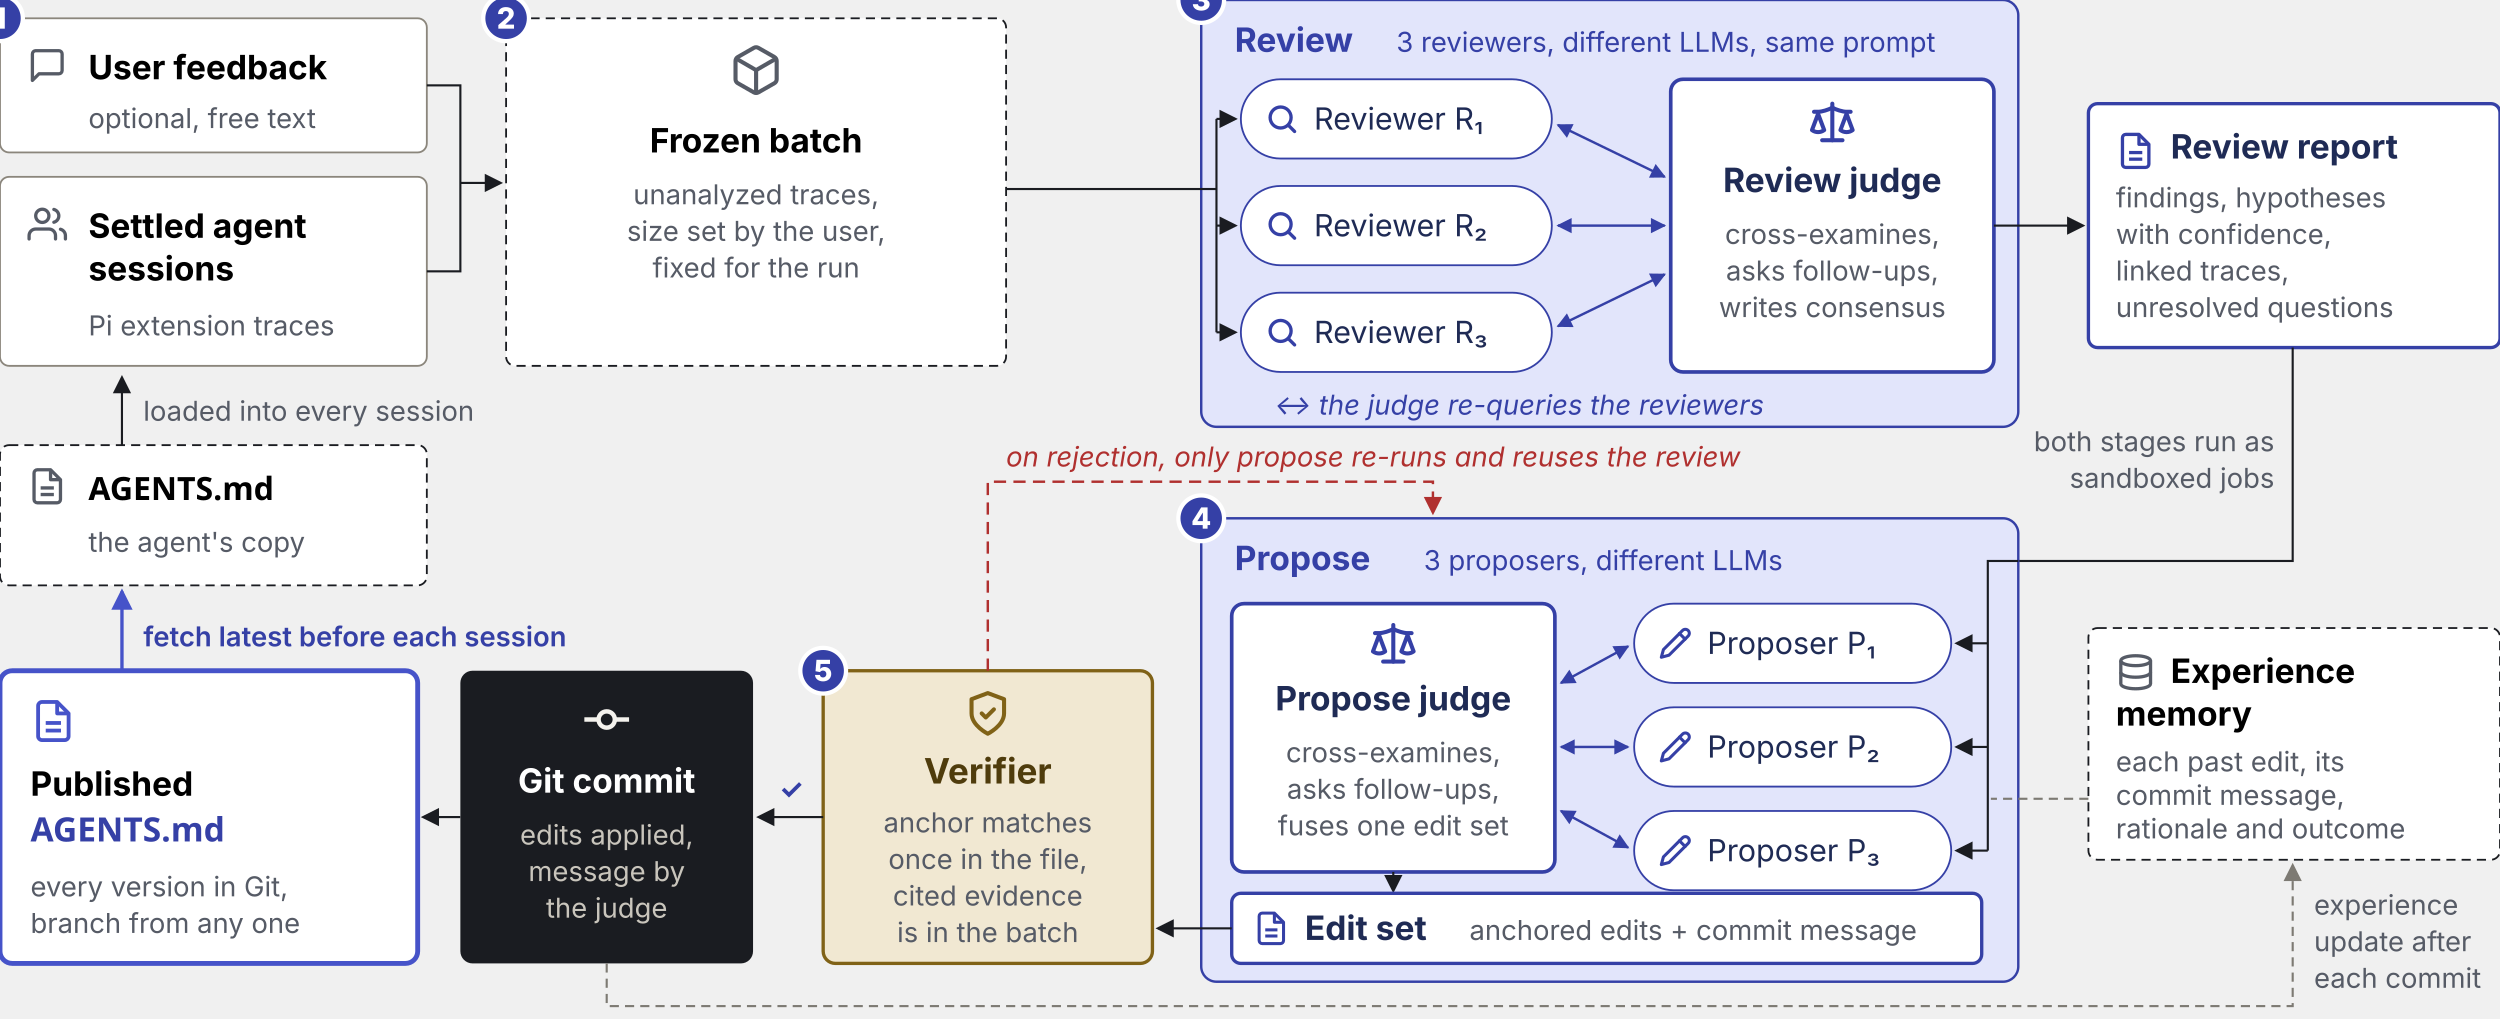
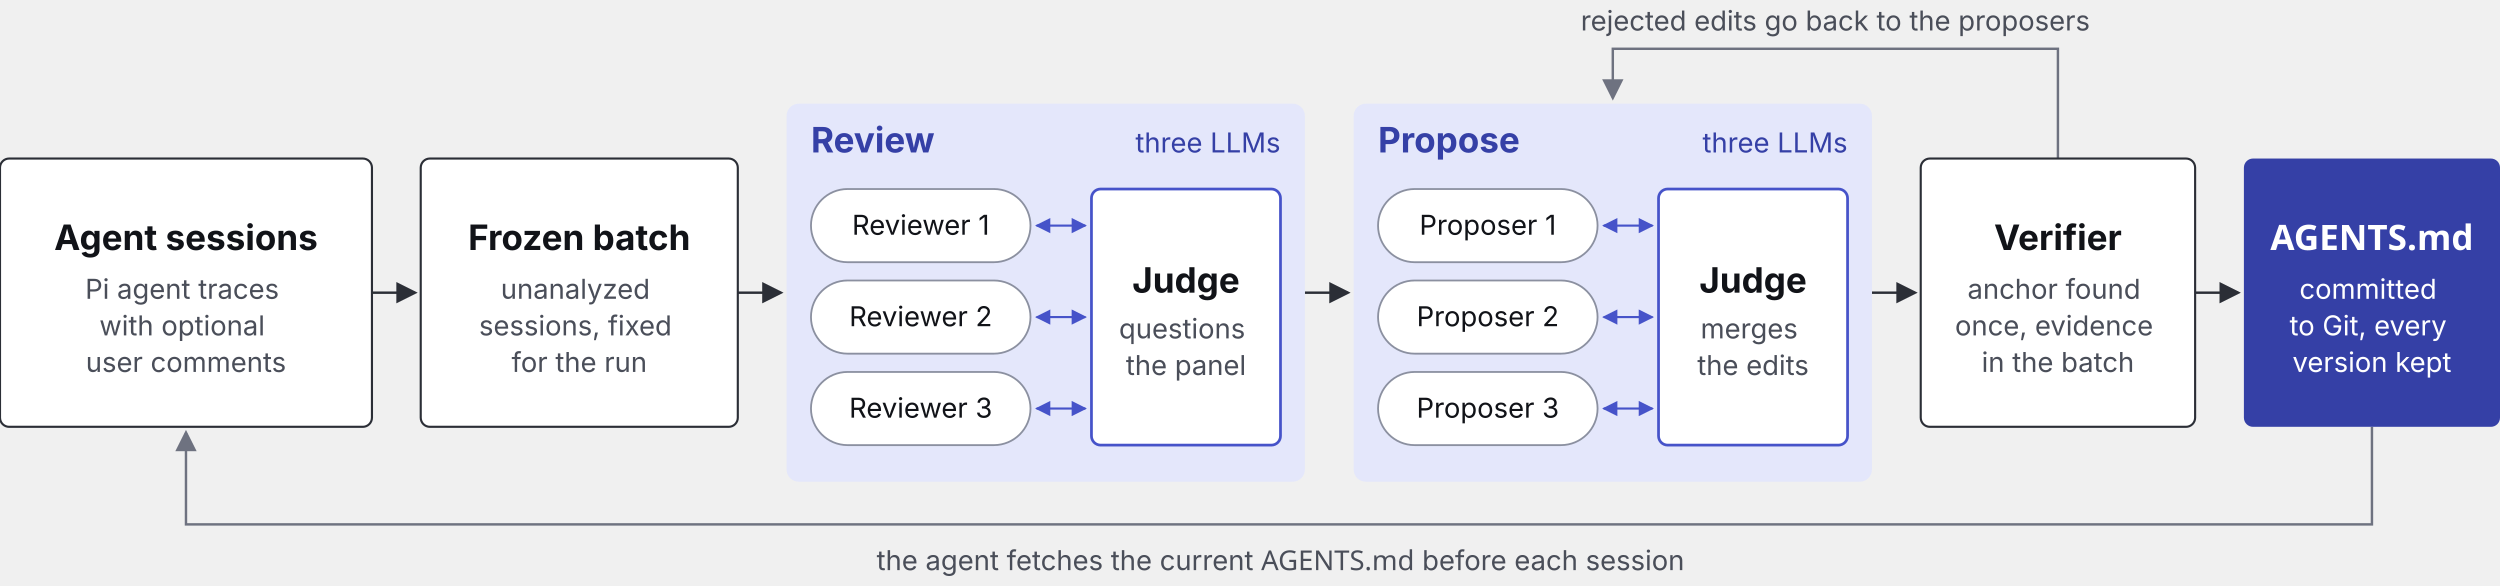
- <svg viewBox="0 0 820 334" font-family="Inter" aria-label="Hone architecture">
+ <svg viewBox="0 0 820 192" font-family="Inter" aria-label="Hone pipeline">
  <defs>
-     <marker id="a-ink" markerWidth="6" markerHeight="6" refX="5" refY="3" orient="auto" markerUnits="userSpaceOnUse" viewBox="0 0 6 6">
-       <path d="M0,0 L6,3 L0,6 z" fill="#1a1c21" />
+     <marker id="ah" markerWidth="7" markerHeight="7" refX="6" refY="3.5" orient="auto-start-reverse" markerUnits="userSpaceOnUse" viewBox="0 0 7 7">
+       <path d="M0,0 L7,3.5 L0,7 z" fill="#2b2e36" />
    </marker>
-     <marker id="a-rev" markerWidth="5" markerHeight="5" refX="4.5" refY="2.5" orient="auto-start-reverse" markerUnits="userSpaceOnUse" viewBox="0 0 5 5">
-       <path d="M0,0 L5,2.5 L0,5 z" fill="#3540a6" />
+     <marker id="ag" markerWidth="7" markerHeight="7" refX="6" refY="3.5" orient="auto" markerUnits="userSpaceOnUse" viewBox="0 0 7 7">
+       <path d="M0,0 L7,3.5 L0,7 z" fill="#6e7280" />
    </marker>
-     <marker id="a-pro" markerWidth="5" markerHeight="5" refX="4.5" refY="2.5" orient="auto-start-reverse" markerUnits="userSpaceOnUse" viewBox="0 0 5 5">
-       <path d="M0,0 L5,2.5 L0,5 z" fill="#3540a6" />
+     <marker id="ab" markerWidth="5" markerHeight="5" refX="4.5" refY="2.5" orient="auto-start-reverse" markerUnits="userSpaceOnUse" viewBox="0 0 5 5">
+       <path d="M0,0 L5,2.5 L0,5 z" fill="#4653c9" />
    </marker>
-     <marker id="a-gray" markerWidth="6" markerHeight="6" refX="5" refY="3" orient="auto" markerUnits="userSpaceOnUse" viewBox="0 0 6 6">
-       <path d="M0,0 L6,3 L0,6 z" fill="#7d7a73" />
-     </marker>
-     <marker id="a-rej" markerWidth="6" markerHeight="6" refX="5" refY="3" orient="auto" markerUnits="userSpaceOnUse" viewBox="0 0 6 6">
-       <path d="M0,0 L6,3 L0,6 z" fill="#b0302f" />
-     </marker>
-     <marker id="a-acc" markerWidth="7" markerHeight="7" refX="6" refY="3.5" orient="auto" markerUnits="userSpaceOnUse" viewBox="0 0 7 7">
-       <path d="M0,0 L7,3.5 L0,7 z" fill="#4653c9" />
-     </marker>
-     <symbol id="i-msg" viewBox="0 0 24 24">
-       <path d="M21 15a2 2 0 0 1-2 2H7l-4 4V5a2 2 0 0 1 2-2h14a2 2 0 0 1 2 2z" fill="none" stroke="currentColor" stroke-width="2" stroke-linejoin="round" />
-     </symbol>
-     <symbol id="i-users" viewBox="0 0 24 24">
-       <g fill="none" stroke="currentColor" stroke-width="2" stroke-linecap="round">
-         <path d="M17 21v-2a4 4 0 0 0-4-4H5a4 4 0 0 0-4 4v2" />
-         <circle cx="9" cy="7" r="4" />
-         <path d="M23 21v-2a4 4 0 0 0-3-3.87" />
-         <path d="M16 3.13a4 4 0 0 1 0 7.75" />
-       </g>
-     </symbol>
-     <symbol id="i-pkg" viewBox="0 0 24 24">
-       <g fill="none" stroke="currentColor" stroke-width="1.8" stroke-linejoin="round">
-         <path d="M21 16V8a2 2 0 0 0-1-1.73l-7-4a2 2 0 0 0-2 0l-7 4A2 2 0 0 0 3 8v8a2 2 0 0 0 1 1.73l7 4a2 2 0 0 0 2 0l7-4A2 2 0 0 0 21 16z" />
-         <polyline points="3.27 6.96 12 12.01 20.73 6.96" />
-         <line x1="12" y1="22.08" x2="12" y2="12" />
-       </g>
-     </symbol>
-     <symbol id="i-file" viewBox="0 0 24 24">
-       <g fill="none" stroke="currentColor" stroke-width="2" stroke-linejoin="round">
-         <path d="M14 2H6a2 2 0 0 0-2 2v16a2 2 0 0 0 2 2h12a2 2 0 0 0 2-2V8z" />
-         <polyline points="14 2 14 8 20 8" />
-         <line x1="16" y1="13" x2="8" y2="13" />
-         <line x1="16" y1="17" x2="8" y2="17" />
-       </g>
-     </symbol>
-     <symbol id="i-db" viewBox="0 0 24 24">
-       <g fill="none" stroke="currentColor" stroke-width="2">
-         <ellipse cx="12" cy="5" rx="9" ry="3" />
-         <path d="M3 5v14c0 1.66 4.03 3 9 3s9-1.34 9-3V5" />
-         <path d="M3 12c0 1.66 4.03 3 9 3s9-1.34 9-3" />
-       </g>
-     </symbol>
-     <symbol id="i-search" viewBox="0 0 24 24">
-       <g fill="none" stroke="currentColor" stroke-width="2.4" stroke-linecap="round">
-         <circle cx="11" cy="11" r="7.5" />
-         <line x1="21" y1="21" x2="16.65" y2="16.65" />
-       </g>
-     </symbol>
-     <symbol id="i-scale" viewBox="0 0 24 24">
-       <g fill="none" stroke="currentColor" stroke-width="2" stroke-linecap="round" stroke-linejoin="round">
-         <path d="m16 16 3-8 3 8c-.87.65-1.920 1-3 1s-2.13-.35-3-1Z" />
-         <path d="m2 16 3-8 3 8c-.87.65-1.92 1-3 1s-2.13-.35-3-1Z" />
-         <path d="M7 21h10" />
-         <path d="M12 3v18" />
-         <path d="M3 7h2c2 0 5-1 7-2 2 1 5 2 7 2h2" />
-       </g>
-     </symbol>
-     <symbol id="i-pen" viewBox="0 0 24 24">
-       <g fill="none" stroke="currentColor" stroke-width="2.2" stroke-linecap="round" stroke-linejoin="round">
-         <path d="M17 3a2.85 2.83 0 1 1 4 4L7.5 20.5 2 22l1.5-5.5Z" />
-         <path d="m15 5 4 4" />
-       </g>
-     </symbol>
-     <symbol id="i-shield" viewBox="0 0 24 24">
-       <g fill="none" stroke="currentColor" stroke-width="2" stroke-linecap="round" stroke-linejoin="round">
-         <path d="M12 22s8-4 8-10V5l-8-3-8 3v7c0 6 8 10 8 10z" />
-         <path d="m9 12 2 2 4-4" />
-       </g>
-     </symbol>
-     <symbol id="i-git" viewBox="0 0 24 24">
-       <g fill="none" stroke="currentColor" stroke-width="2.2">
-         <circle cx="12" cy="12" r="4" />
-         <line x1="1" y1="12" x2="8" y2="12" />
-         <line x1="16" y1="12" x2="23" y2="12" />
-       </g>
-     </symbol>
-     <symbol id="i-code" viewBox="0 0 24 24">
-       <g fill="none" stroke="currentColor" stroke-width="2.2" stroke-linecap="round" stroke-linejoin="round">
-         <polyline points="16 18 22 12 16 6" />
-         <polyline points="8 6 2 12 8 18" />
-       </g>
-     </symbol>
-     <g id="stg">
-       <circle r="7.5" fill="#3540a6" stroke="#ffffff" stroke-width="1.4" />
+   </defs>
+   <path d="M675 52 V16 H529 V32" fill="none" stroke="#6e7280" stroke-width="0.8" marker-end="url(#ag)" />
+   <text x="602" y="10" font-size="9" fill="#4a4e59" text-anchor="middle">rejected edits go back to the proposers</text>
+   <path d="M778 140 V172 H61 V142" fill="none" stroke="#6e7280" stroke-width="0.8" marker-end="url(#ag)" />
+   <text x="420" y="187" font-size="9" fill="#4a4e59" text-anchor="middle">the agent fetches the current <tspan font-family="JetBrains Mono">AGENTS.md</tspan> before each session</text>
+   <g stroke="#2b2e36" stroke-width="0.8" fill="none" marker-end="url(#ah)">
+     <path d="M122 96 H136" />
+     <path d="M242 96 H256" />
+     <path d="M428 96 H442" />
+     <path d="M614 96 H628" />
+     <path d="M720 96 H734" />
+   </g>
+   <rect x="0" y="52" width="122" height="88" rx="3" fill="#fff" stroke="#2b2e36" stroke-width="0.7" />
+   <g text-anchor="middle" fill="#111318">
+     <text x="61" y="82" font-size="11.5" font-weight="700">Agent sessions</text>
+     <text font-size="9" fill="#4a4e59">
+       <tspan x="61" y="98">Pi agent traces</tspan>
+       <tspan x="61" y="110">with optional</tspan>
+       <tspan x="61" y="122">user comments</tspan>
+     </text>
+   </g>
+   <rect x="138" y="52" width="104" height="88" rx="3" fill="#fff" stroke="#2b2e36" stroke-width="0.7" />
+   <g text-anchor="middle" fill="#111318">
+     <text x="190" y="82" font-size="11.5" font-weight="700">Frozen batch</text>
+     <text font-size="9" fill="#4a4e59">
+       <tspan x="190" y="98">unanalyzed</tspan>
+       <tspan x="190" y="110">sessions, fixed</tspan>
+       <tspan x="190" y="122">for the run</tspan>
+     </text>
+   </g>
+   <g id="grp">
+     <rect x="258" y="34" width="170" height="124" rx="4" fill="#e4e7fb" />
+     <text x="266" y="50" font-size="11.5" font-weight="700" fill="#3540a6">Review</text>
+     <text x="420" y="50" font-size="9" fill="#3540a6" text-anchor="end">three LLMs</text>
+     <g fill="#fff" stroke="#8b90a0" stroke-width="0.6">
+       <rect x="266" y="62" width="72" height="24" rx="12" />
+       <rect x="266" y="92" width="72" height="24" rx="12" />
+       <rect x="266" y="122" width="72" height="24" rx="12" />
    </g>
-   </defs>
-   <rect x="0" y="6" width="140" height="44" rx="3" fill="#ffffff" stroke="#8b867c" stroke-width="0.6" />
-   <use href="#i-msg" x="9" y="15" width="13" height="13" style="color:#565b66" />
-   <text x="29" y="26" font-size="11" font-weight="700">User feedback</text>
-   <text x="29" y="42" font-size="9" fill="#565b66">optional, free text</text>
-   <rect x="0" y="58" width="140" height="62" rx="3" fill="#ffffff" stroke="#8b867c" stroke-width="0.6" />
-   <use href="#i-users" x="9" y="67" width="13" height="13" style="color:#565b66" />
-   <text x="29" y="78" font-size="11" font-weight="700">Settled agent</text>
-   <text x="29" y="92" font-size="11" font-weight="700">sessions</text>
-   <text x="29" y="110" font-size="9" fill="#565b66">Pi extension traces</text>
-   <path d="M140 28 H151 V89 H140" fill="none" stroke="#1a1c21" stroke-width="0.7" />
-   <line x1="151" y1="60" x2="164" y2="60" stroke="#1a1c21" stroke-width="0.7" marker-end="url(#a-ink)" />
-   <rect x="166" y="6" width="164" height="114" rx="3" fill="#ffffff" stroke="#1a1c21" stroke-width="0.6" stroke-dasharray="3 2" />
-   <use href="#i-pkg" x="239" y="14" width="18" height="18" style="color:#565b66" />
-   <text x="248" y="50" font-size="11" font-weight="700" text-anchor="middle">Frozen batch</text>
-   <text x="248" y="67" font-size="9" fill="#565b66" text-anchor="middle">unanalyzed traces,</text>
-   <text x="248" y="79" font-size="9" fill="#565b66" text-anchor="middle">size set by the user,</text>
-   <text x="248" y="91" font-size="9" fill="#565b66" text-anchor="middle">fixed for the run</text>
-   <rect x="394" y="0" width="268" height="140" rx="5" fill="#e2e5fb" stroke="#3540a6" stroke-width="0.8" />
-   <text x="405" y="17" font-size="11" font-weight="700" fill="#3540a6">Review</text>
-   <text x="458" y="17" font-size="9" fill="#3540a6">3 reviewers, different LLMs, same prompt</text>
-   <line x1="330" y1="62" x2="399" y2="62" stroke="#1a1c21" stroke-width="0.7" />
-   <path d="M399 39 V109" fill="none" stroke="#1a1c21" stroke-width="0.7" />
-   <line x1="399" y1="39" x2="405" y2="39" stroke="#1a1c21" stroke-width="0.7" marker-end="url(#a-ink)" />
-   <line x1="399" y1="74" x2="405" y2="74" stroke="#1a1c21" stroke-width="0.7" marker-end="url(#a-ink)" />
-   <line x1="399" y1="109" x2="405" y2="109" stroke="#1a1c21" stroke-width="0.7" marker-end="url(#a-ink)" />
-   <g font-size="10">
-     <rect x="407" y="26" width="102" height="26" rx="13" fill="#fff" stroke="#3540a6" stroke-width="0.6" />
-     <use href="#i-search" x="415" y="33.5" width="11" height="11" style="color:#3540a6" />
-     <text x="431" y="42.5" fill="#1f2b55">Reviewer R₁</text>
-     <rect x="407" y="61" width="102" height="26" rx="13" fill="#fff" stroke="#3540a6" stroke-width="0.6" />
-     <use href="#i-search" x="415" y="68.5" width="11" height="11" style="color:#3540a6" />
-     <text x="431" y="77.5" fill="#1f2b55">Reviewer R₂</text>
-     <rect x="407" y="96" width="102" height="26" rx="13" fill="#fff" stroke="#3540a6" stroke-width="0.6" />
-     <use href="#i-search" x="415" y="103.5" width="11" height="11" style="color:#3540a6" />
-     <text x="431" y="112.5" fill="#1f2b55">Reviewer R₃</text>
+     <g font-size="9" fill="#111318" text-anchor="middle">
+       <text x="302" y="77">Reviewer 1</text>
+       <text x="302" y="107">Reviewer 2</text>
+       <text x="302" y="137">Reviewer 3</text>
+     </g>
+     <g stroke="#4653c9" stroke-width="0.7" marker-start="url(#ab)" marker-end="url(#ab)">
+       <path d="M340 74 H356" />
+       <path d="M340 104 H356" />
+       <path d="M340 134 H356" />
+     </g>
+     <rect x="358" y="62" width="62" height="84" rx="3" fill="#fff" stroke="#4653c9" stroke-width="0.9" />
+     <g text-anchor="middle">
+       <text x="389" y="96" font-size="11.5" font-weight="700" fill="#111318">Judge</text>
+       <text font-size="9" fill="#4a4e59">
+         <tspan x="389" y="111">questions</tspan>
+         <tspan x="389" y="123">the panel</tspan>
+       </text>
+     </g>
  </g>
-   <g stroke="#3540a6" stroke-width="0.8" fill="none" marker-start="url(#a-rev)" marker-end="url(#a-rev)">
-     <line x1="511" y1="41" x2="546" y2="58" />
-     <line x1="511" y1="74" x2="546" y2="74" />
-     <line x1="511" y1="107" x2="546" y2="90" />
+   <g transform="translate(186 0)">
+     <rect x="258" y="34" width="170" height="124" rx="4" fill="#e4e7fb" />
+     <text x="266" y="50" font-size="11.5" font-weight="700" fill="#3540a6">Propose</text>
+     <text x="420" y="50" font-size="9" fill="#3540a6" text-anchor="end">three LLMs</text>
+     <g fill="#fff" stroke="#8b90a0" stroke-width="0.6">
+       <rect x="266" y="62" width="72" height="24" rx="12" />
+       <rect x="266" y="92" width="72" height="24" rx="12" />
+       <rect x="266" y="122" width="72" height="24" rx="12" />
+     </g>
+     <g font-size="9" fill="#111318" text-anchor="middle">
+       <text x="302" y="77">Proposer 1</text>
+       <text x="302" y="107">Proposer 2</text>
+       <text x="302" y="137">Proposer 3</text>
+     </g>
+     <g stroke="#4653c9" stroke-width="0.7" marker-start="url(#ab)" marker-end="url(#ab)">
+       <path d="M340 74 H356" />
+       <path d="M340 104 H356" />
+       <path d="M340 134 H356" />
+     </g>
+     <rect x="358" y="62" width="62" height="84" rx="3" fill="#fff" stroke="#4653c9" stroke-width="0.9" />
+     <g text-anchor="middle">
+       <text x="389" y="96" font-size="11.5" font-weight="700" fill="#111318">Judge</text>
+       <text font-size="9" fill="#4a4e59">
+         <tspan x="389" y="111">merges</tspan>
+         <tspan x="389" y="123">the edits</tspan>
+       </text>
+     </g>
  </g>
-   <rect x="548" y="26" width="106" height="96" rx="4" fill="#fff" stroke="#3540a6" stroke-width="1.2" />
-   <use href="#i-scale" x="593" y="32" width="16" height="16" style="color:#3540a6" />
-   <text x="601" y="63" font-size="11" font-weight="700" text-anchor="middle" fill="#1f2b55">Review judge</text>
-   <text x="601" y="80" font-size="9" text-anchor="middle" fill="#565b66">cross-examines,</text>
-   <text x="601" y="92" font-size="9" text-anchor="middle" fill="#565b66">asks follow-ups,</text>
-   <text x="601" y="104" font-size="9" text-anchor="middle" fill="#565b66">writes consensus</text>
-   <text x="418" y="136" font-size="9" font-style="italic" fill="#3540a6">↔ the judge re-queries the reviewers</text>
-   <line x1="654" y1="74" x2="683" y2="74" stroke="#1a1c21" stroke-width="0.7" marker-end="url(#a-ink)" />
-   <rect x="685" y="34" width="135" height="80" rx="3" fill="#fff" stroke="#3540a6" stroke-width="1.1" />
-   <use href="#i-file" x="694" y="43" width="13" height="13" style="color:#3540a6" />
-   <text x="712" y="52" font-size="11" font-weight="700" fill="#1f2b55">Review report</text>
-   <text x="694" y="68" font-size="9" fill="#565b66">findings, hypotheses</text>
-   <text x="694" y="80" font-size="9" fill="#565b66">with confidence,</text>
-   <text x="694" y="92" font-size="9" fill="#565b66">linked traces,</text>
-   <text x="694" y="104" font-size="9" fill="#565b66">unresolved questions</text>
-   <text x="746" y="148" font-size="9" fill="#565b66" text-anchor="end">both stages run as</text>
-   <text x="746" y="160" font-size="9" fill="#565b66" text-anchor="end">sandboxed jobs</text>
-   <path d="M752 114 V184 H652 V279" fill="none" stroke="#1a1c21" stroke-width="0.7" />
-   <rect x="394" y="170" width="268" height="152" rx="5" fill="#e2e5fb" stroke="#3540a6" stroke-width="0.8" />
-   <path d="M662 184 H652 V279" fill="none" stroke="#1a1c21" stroke-width="0.7" />
-   <line x1="652" y1="211" x2="642" y2="211" stroke="#1a1c21" stroke-width="0.7" marker-end="url(#a-ink)" />
-   <line x1="652" y1="245" x2="642" y2="245" stroke="#1a1c21" stroke-width="0.7" marker-end="url(#a-ink)" />
-   <line x1="652" y1="279" x2="642" y2="279" stroke="#1a1c21" stroke-width="0.7" marker-end="url(#a-ink)" />
-   <text x="405" y="187" font-size="11" font-weight="700" fill="#3540a6">Propose</text>
-   <text x="467" y="187" font-size="9" fill="#3540a6">3 proposers, different LLMs</text>
-   <g font-size="10">
-     <rect x="536" y="198" width="104" height="26" rx="13" fill="#fff" stroke="#3540a6" stroke-width="0.6" />
-     <use href="#i-pen" x="544" y="205.5" width="11" height="11" style="color:#3540a6" />
-     <text x="560" y="214.5" fill="#1f2b55">Proposer P₁</text>
-     <rect x="536" y="232" width="104" height="26" rx="13" fill="#fff" stroke="#3540a6" stroke-width="0.6" />
-     <use href="#i-pen" x="544" y="239.5" width="11" height="11" style="color:#3540a6" />
-     <text x="560" y="248.5" fill="#1f2b55">Proposer P₂</text>
-     <rect x="536" y="266" width="104" height="26" rx="13" fill="#fff" stroke="#3540a6" stroke-width="0.6" />
-     <use href="#i-pen" x="544" y="273.5" width="11" height="11" style="color:#3540a6" />
-     <text x="560" y="282.5" fill="#1f2b55">Proposer P₃</text>
+   <rect x="630" y="52" width="90" height="88" rx="3" fill="#fff" stroke="#2b2e36" stroke-width="0.7" />
+   <g text-anchor="middle" fill="#111318">
+     <text x="675" y="82" font-size="11.5" font-weight="700">Verifier</text>
+     <text font-size="9" fill="#4a4e59">
+       <tspan x="675" y="98">anchor found</tspan>
+       <tspan x="675" y="110">once, evidence</tspan>
+       <tspan x="675" y="122">in the batch</tspan>
+     </text>
  </g>
-   <g stroke="#3540a6" stroke-width="0.8" fill="none" marker-start="url(#a-pro)" marker-end="url(#a-pro)">
-     <line x1="534" y1="212" x2="512" y2="224" />
-     <line x1="534" y1="245" x2="512" y2="245" />
-     <line x1="534" y1="278" x2="512" y2="266" />
+   <rect x="736" y="52" width="84" height="88" rx="3" fill="#3540a6" />
+   <g text-anchor="middle" fill="#fff">
+     <text x="778" y="82" font-size="11.5" font-weight="700" font-family="JetBrains Mono">AGENTS.md</text>
+     <text font-size="9">
+       <tspan x="778" y="98">committed</tspan>
+       <tspan x="778" y="110">to Git, every</tspan>
+       <tspan x="778" y="122">version kept</tspan>
+     </text>
  </g>
-   <rect x="404" y="198" width="106" height="88" rx="4" fill="#fff" stroke="#3540a6" stroke-width="1.2" />
-   <use href="#i-scale" x="449" y="203" width="16" height="16" style="color:#3540a6" />
-   <text x="457" y="233" font-size="11" font-weight="700" text-anchor="middle" fill="#1f2b55">Propose judge</text>
-   <text x="457" y="250" font-size="9" text-anchor="middle" fill="#565b66">cross-examines,</text>
-   <text x="457" y="262" font-size="9" text-anchor="middle" fill="#565b66">asks follow-ups,</text>
-   <text x="457" y="274" font-size="9" text-anchor="middle" fill="#565b66">fuses one edit set</text>
-   <line x1="457" y1="286" x2="457" y2="292" stroke="#1a1c21" stroke-width="0.7" marker-end="url(#a-ink)" />
-   <rect x="404" y="293" width="246" height="23" rx="3" fill="#fff" stroke="#3540a6" stroke-width="1.1" />
-   <use href="#i-file" x="411" y="298.5" width="12" height="12" style="color:#3540a6" />
-   <text x="428" y="308.3" font-size="11" font-weight="700" fill="#1f2b55">Edit set</text>
-   <text x="482" y="308.3" font-size="9" fill="#565b66">anchored edits + commit message</text>
-   <rect x="685" y="206" width="135" height="76" rx="3" fill="#ffffff" stroke="#1a1c21" stroke-width="0.6" stroke-dasharray="3 2" />
-   <use href="#i-db" x="694" y="214" width="13" height="13" style="color:#565b66" />
-   <text x="712" y="224" font-size="11" font-weight="700">Experience</text>
-   <text x="694" y="238" font-size="11" font-weight="700">memory</text>
-   <text x="694" y="253" font-size="9" fill="#565b66">each past edit, its</text>
-   <text x="694" y="264" font-size="9" fill="#565b66">commit message,</text>
-   <text x="694" y="275" font-size="9" fill="#565b66">rationale and outcome</text>
-   <line x1="685" y1="262" x2="653" y2="262" stroke="#7d7a73" stroke-width="0.7" stroke-dasharray="3 2" />
-   <path d="M404 304.5 H380" fill="none" stroke="#1a1c21" stroke-width="0.7" marker-end="url(#a-ink)" />
-   <rect x="270" y="220" width="108" height="96" rx="4" fill="#f1e8d2" stroke="#806217" stroke-width="1.1" />
-   <use href="#i-shield" x="316" y="226" width="16" height="16" style="color:#806217" />
-   <text x="324" y="257" font-size="11.5" font-weight="700" text-anchor="middle" fill="#4f3c0c">Verifier</text>
-   <text x="324" y="273" font-size="9" text-anchor="middle" fill="#565b66">anchor matches</text>
-   <text x="324" y="285" font-size="9" text-anchor="middle" fill="#565b66">once in the file,</text>
-   <text x="324" y="297" font-size="9" text-anchor="middle" fill="#565b66">cited evidence</text>
-   <text x="324" y="309" font-size="9" text-anchor="middle" fill="#565b66">is in the batch</text>
-   <path d="M324 220 V158 H470 V168" fill="none" stroke="#b0302f" stroke-width="0.8" stroke-dasharray="4 2.4" marker-end="url(#a-rej)" />
-   <text x="330" y="153" font-size="9" font-style="italic" fill="#b0302f">on rejection, only propose re-runs and reuses the review</text>
-   <line x1="270" y1="268" x2="249" y2="268" stroke="#1a1c21" stroke-width="0.7" marker-end="url(#a-ink)" />
-   <text x="259.5" y="262" font-size="9" font-weight="700" fill="#3540a6" text-anchor="middle">✓</text>
-   <rect x="151" y="220" width="96" height="96" rx="4" fill="#1a1c21" />
-   <use href="#i-git" x="191" y="228" width="16" height="16" style="color:#f4f2ed" />
-   <text x="199" y="260" font-size="11" font-weight="700" text-anchor="middle" fill="#fff">Git commit</text>
-   <text x="199" y="277" font-size="9" text-anchor="middle" fill="#c9c5bc">edits applied,</text>
-   <text x="199" y="289" font-size="9" text-anchor="middle" fill="#c9c5bc">message by</text>
-   <text x="199" y="301" font-size="9" text-anchor="middle" fill="#c9c5bc">the judge</text>
-   <line x1="151" y1="268" x2="139" y2="268" stroke="#1a1c21" stroke-width="0.7" marker-end="url(#a-ink)" />
-   <rect x="0" y="220" width="137" height="96" rx="4" fill="#fff" stroke="#4653c9" stroke-width="1.6" />
-   <use href="#i-file" x="10" y="229" width="15" height="15" style="color:#4653c9" />
-   <text x="10" y="261" font-size="11" font-weight="700">Published</text>
-   <text x="10" y="276" font-family="JetBrains Mono" font-size="11" font-weight="700" fill="#3540a6">AGENTS.md</text>
-   <text x="10" y="294" font-size="9" fill="#565b66">every version in Git,</text>
-   <text x="10" y="306" font-size="9" fill="#565b66">branch from any one</text>
-   <line x1="40" y1="220" x2="40" y2="194" stroke="#4653c9" stroke-width="1.1" marker-end="url(#a-acc)" />
-   <text x="47" y="212" font-size="9" fill="#3540a6" font-weight="600">fetch latest before each session</text>
-   <rect x="0" y="146" width="140" height="46" rx="3" fill="#ffffff" stroke="#1a1c21" stroke-width="0.6" stroke-dasharray="3 2" />
-   <use href="#i-file" x="9" y="153" width="13" height="13" style="color:#565b66" />
-   <text x="29" y="164" font-family="JetBrains Mono" font-size="10.5" font-weight="700">AGENTS.md</text>
-   <text x="29" y="181" font-size="9" fill="#565b66">the agent's copy</text>
-   <line x1="40" y1="146" x2="40" y2="124" stroke="#1a1c21" stroke-width="0.7" marker-end="url(#a-ink)" />
-   <text x="47" y="138" font-size="9" fill="#565b66">loaded into every session</text>
-   <path d="M199 316 V330 H752 V284" fill="none" stroke="#7d7a73" stroke-width="0.7" stroke-dasharray="3 2" marker-end="url(#a-gray)" />
-   <text x="759" y="300" font-size="9" fill="#565b66">experience</text>
-   <text x="759" y="312" font-size="9" fill="#565b66">update after</text>
-   <text x="759" y="324" font-size="9" fill="#565b66">each commit</text>
-   <use href="#stg" x="0" y="6" />
-   <text x="0" y="9.4" font-size="9.6" font-weight="800" fill="#fff" text-anchor="middle">1</text>
-   <use href="#stg" x="166" y="6" />
-   <text x="166" y="9.4" font-size="9.6" font-weight="800" fill="#fff" text-anchor="middle">2</text>
-   <use href="#stg" x="394" y="0" />
-   <text x="394" y="3.4" font-size="9.6" font-weight="800" fill="#fff" text-anchor="middle">3</text>
-   <use href="#stg" x="394" y="170" />
-   <text x="394" y="173.4" font-size="9.6" font-weight="800" fill="#fff" text-anchor="middle">4</text>
-   <use href="#stg" x="270" y="220" />
-   <text x="270" y="223.4" font-size="9.6" font-weight="800" fill="#fff" text-anchor="middle">5</text>
</svg>
